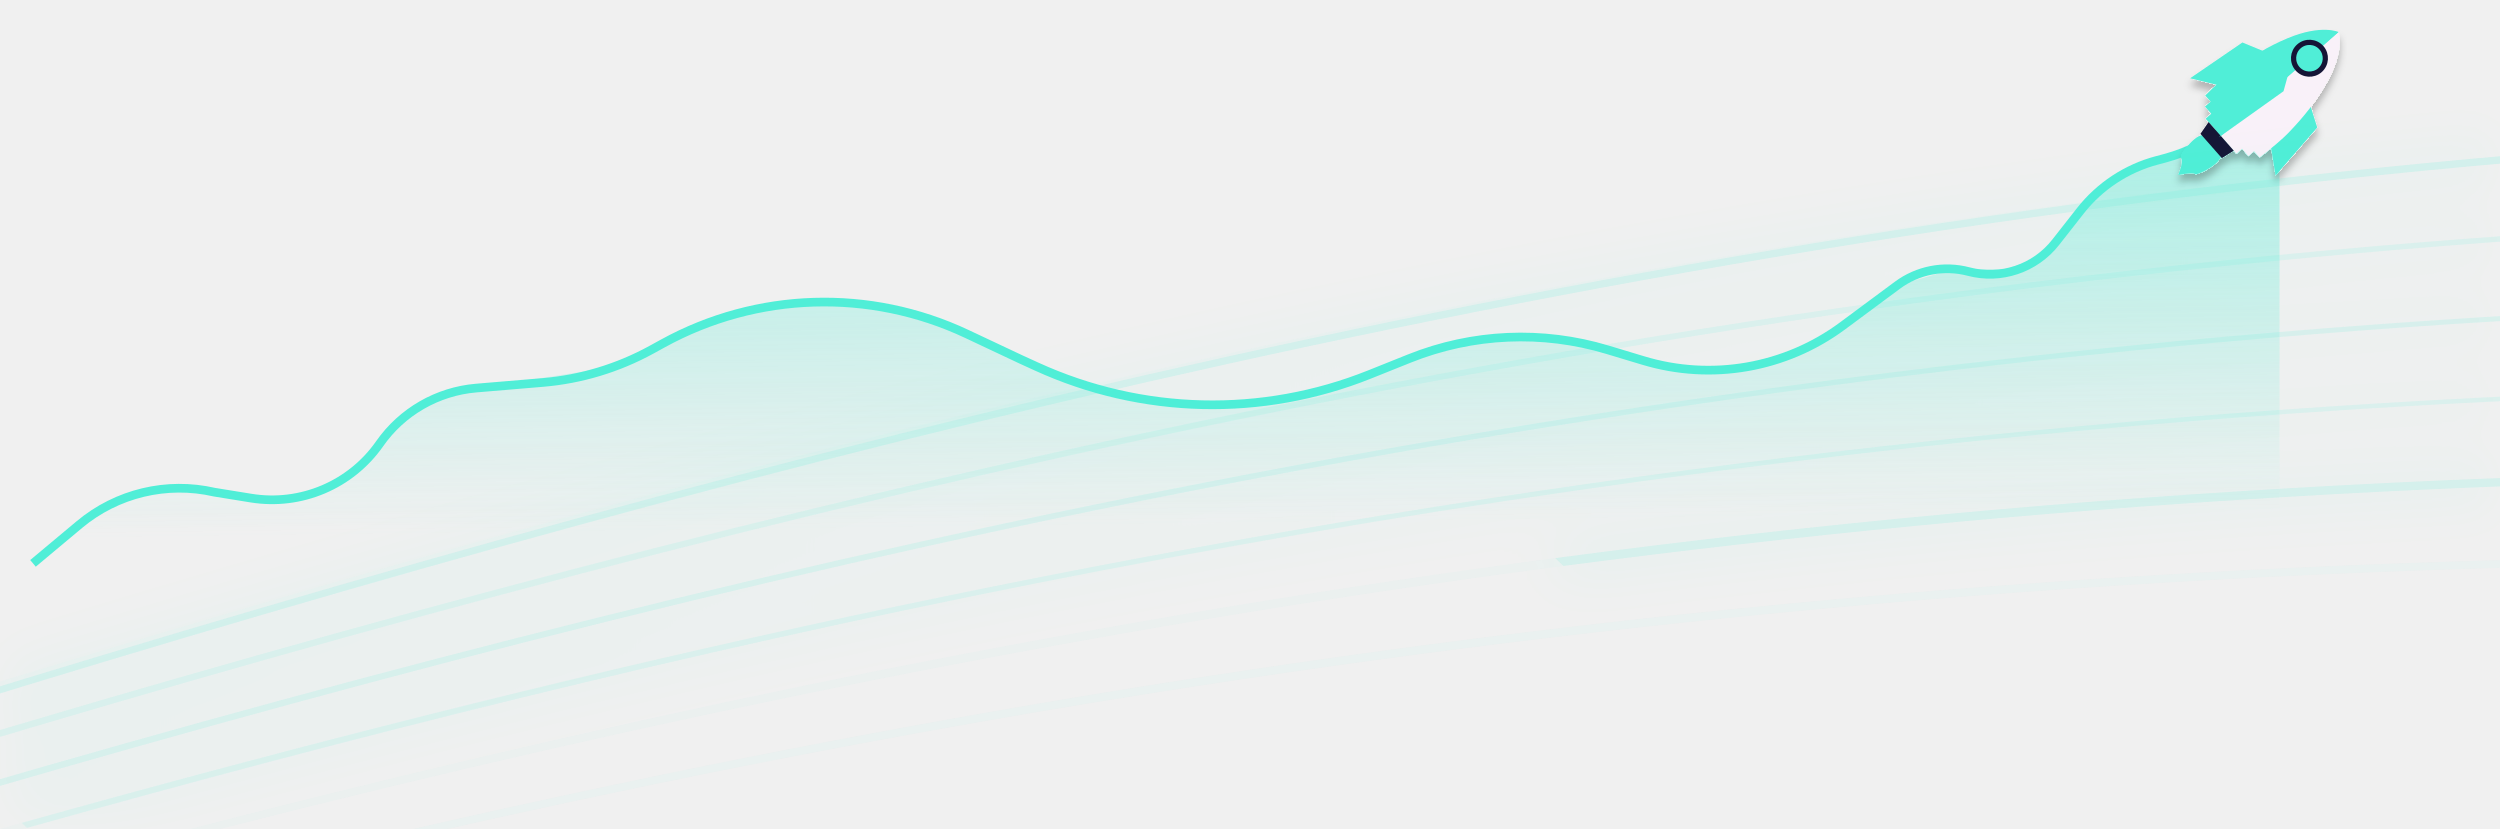
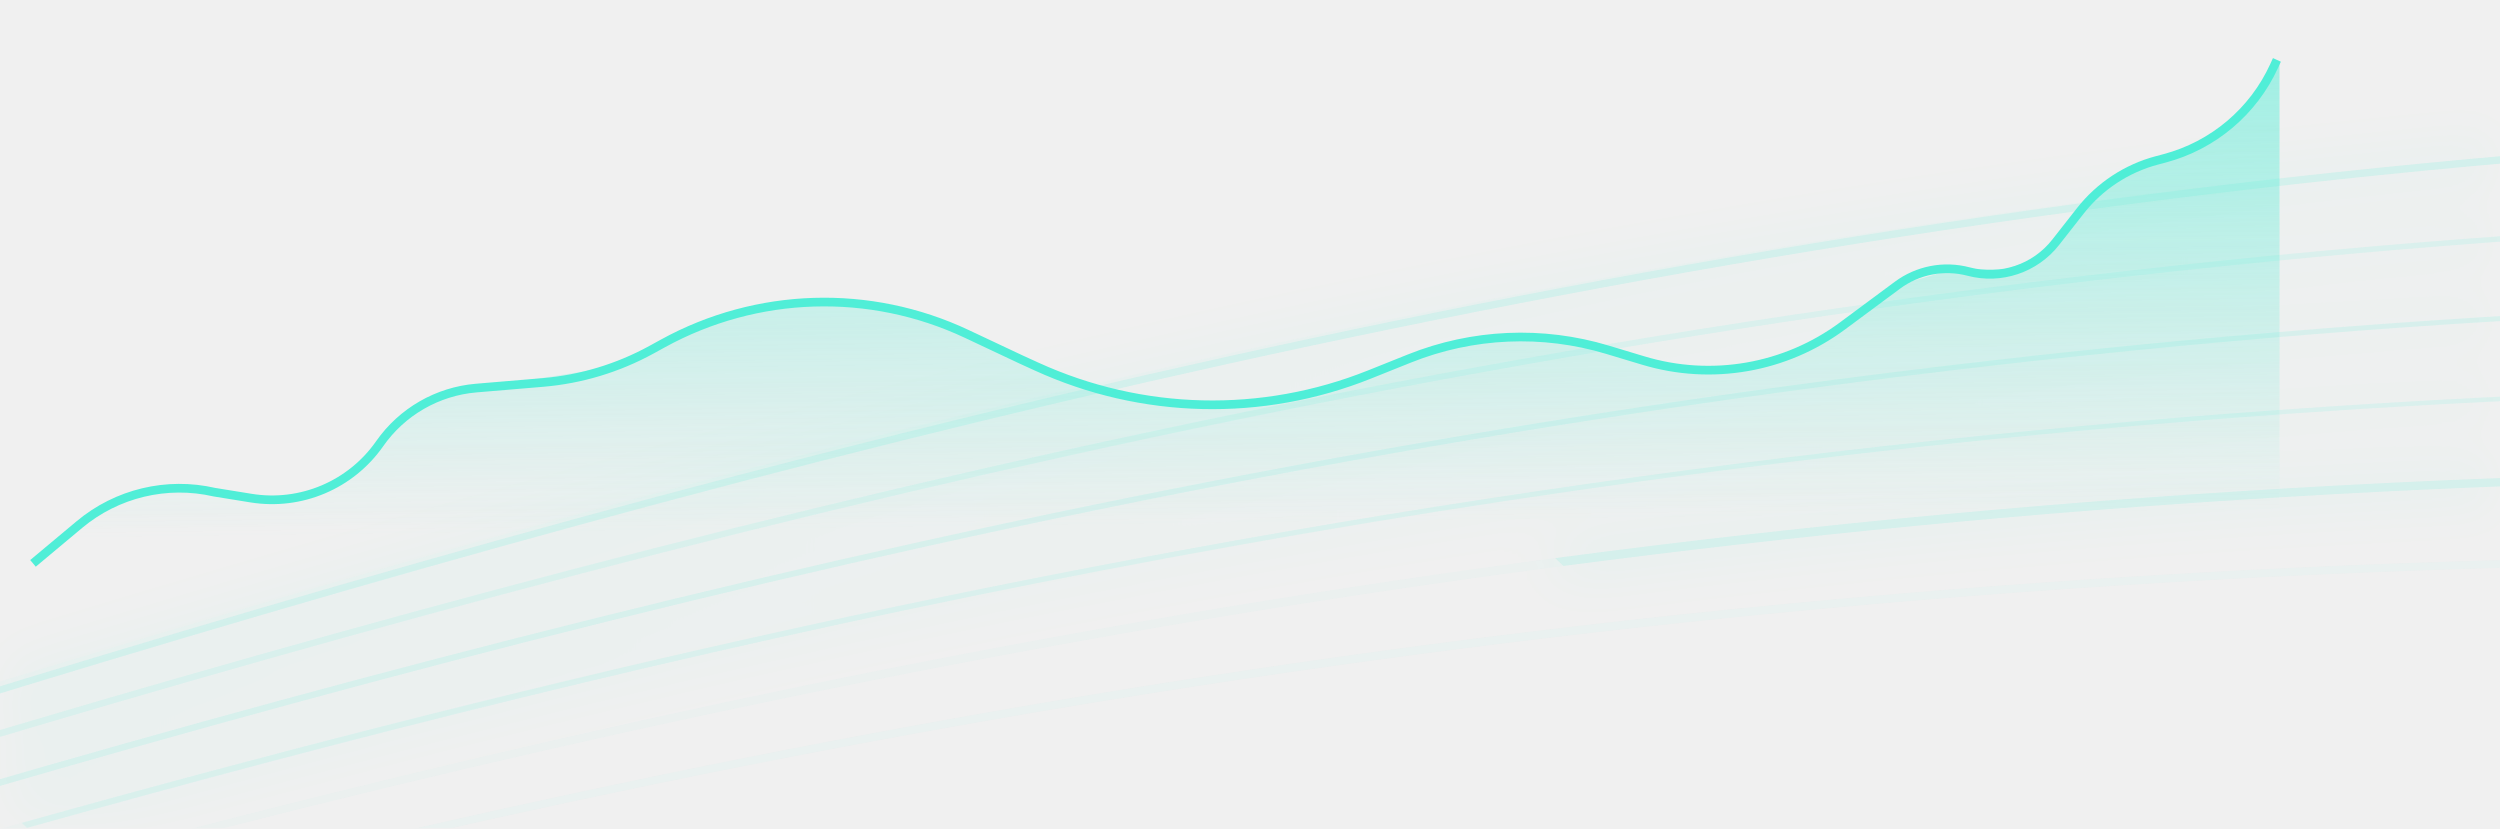
<svg xmlns="http://www.w3.org/2000/svg" width="1440" height="477" viewBox="0 0 1440 477" fill="none">
-   <g clipPath="url(#clip0_1430_658)">
+   <g clip-path="url(#clip0_1430_658)">
    <path opacity="0.6" d="M18 322.654L60.65 290.747L90.755 280.775H122.366L151.97 287.257L180.069 283.767L211.178 265.819L238.273 233.911L264 224.5L300 219.5L339 213.5L366.5 206.5L418.5 180L470.5 175.5H506L569 197.5L620 219.5L688 234.5L747 229.5L839.5 197.5L877 194.5L928.5 201.5L965 212.5H1002L1040.5 201.5L1092 164.5L1125.5 155H1155L1177 148L1214.5 105.5L1246 92L1283 74.5L1313 35.5V352L18 376V322.654Z" fill="url(#paint0_linear_1430_658)" />
    <path d="M19 324.5L45.757 302.13C67.328 284.095 96.098 277.201 123.5 283.5V283.5L144.628 286.918C173.285 291.553 202.066 279.373 218.69 255.575V255.575C231.558 237.154 251.951 225.411 274.341 223.527L312.665 220.304C334.643 218.455 355.989 212.014 375.322 201.397L381.883 197.794C435.987 168.081 501.043 166.058 556.889 192.352L588 207L597.117 211.164C657.71 238.839 726.994 240.482 788.831 215.712L811.831 206.499C848.194 191.934 888.428 190.157 925.933 201.462L946.583 207.686C985.857 219.524 1028.42 212.104 1061.37 187.672L1092.91 164.286C1104.66 155.573 1119.73 152.675 1133.88 156.411V156.411C1152.46 161.32 1172.19 154.705 1184.05 139.582L1198.29 121.433C1209.46 107.2 1224.96 96.994 1242.45 92.361L1246.79 91.212C1274.77 83.799 1297.96 64.224 1309.96 37.877L1311.5 34.5" stroke="#50EED7" stroke-width="5" />
-     <g filter="url(#filter0_d_1430_658)">
-       <path d="M1334.72 73.464L1329.6 56.993L1306.86 77.001L1310.74 101.072L1334.72 73.464Z" fill="#50EED7" />
-       <path d="M1291.62 24.464L1306.29 30.501L1283.55 50.509L1261.49 45.087L1291.62 24.464Z" fill="#50EED7" />
-       <path d="M1285.65 72.6L1290.51 68.328L1295.36 64.057L1347.16 18.492C1347.16 18.492 1337.3 13.769 1317.51 22.072C1306.12 26.849 1296.73 32.727 1287.45 39.558C1281.49 43.948 1275.93 49.311 1270.21 55.041L1273.3 58.553L1270.06 61.4L1273.68 65.517L1270.44 68.365L1279.18 78.296L1282.42 75.448L1285.65 72.6Z" fill="#50EED7" />
-       <path d="M1285.65 72.6L1290.51 68.328L1295.36 64.057L1347.16 18.492C1347.16 18.492 1350.77 29.084 1340.14 47.8C1334.02 58.568 1327.03 67.164 1319.09 75.521C1313.99 80.892 1307.95 85.709 1301.53 90.647L1298.35 87.038L1295.12 89.885L1291.4 85.655L1288.16 88.503L1279.18 78.296L1282.42 75.448L1285.65 72.6Z" fill="#F9F1F9" />
-       <path d="M1270.67 78.704C1273.01 81.36 1274.63 83.198 1278.58 87.692C1282.93 92.638 1265.41 101.452 1264.33 100.227C1263.25 99.001 1254.63 100.787 1254.63 100.787C1254.63 100.787 1258.04 93.078 1256.42 91.239C1254.81 89.401 1266.64 74.116 1270.67 78.704Z" fill="#50EED7" />
-       <path d="M1271.36 79.485C1273.29 81.679 1274.62 83.198 1277.89 86.91C1281.48 90.995 1268.09 97.323 1267.2 96.311C1266.31 95.299 1259.63 96.389 1259.63 96.389C1259.63 96.389 1262.01 90.405 1260.67 88.886C1259.34 87.368 1268.02 75.695 1271.36 79.485Z" fill="#50EED7" />
-       <path d="M1272.39 80.655C1273.71 82.156 1274.62 83.195 1276.86 85.735C1279.32 88.531 1270.34 92.695 1269.73 92.002C1269.12 91.31 1264.63 91.99 1264.63 91.99C1264.63 91.99 1266.18 87.962 1265.27 86.922C1264.35 85.883 1270.11 78.062 1272.39 80.655Z" fill="#50EED7" />
-       <path d="M1272.14 70.298L1286.65 86.793L1279.78 91.07L1267.46 77.074L1272.14 70.298Z" fill="#151536" />
-       <circle cx="1330.25" cy="33.547" r="9.152" transform="rotate(48.6617 1330.25 33.5472)" fill="#50EED7" stroke="#151536" stroke-width="3" />
-       <path d="M1309.15 45.553L1317.58 44.342L1315.31 52.551L1278.09 79.081L1309.15 45.553Z" fill="#50EED7" />
-     </g>
    <g opacity="0.2">
      <g opacity="0.2">
-         <path d="M-2564.6 1021.69C-1805.82 1075.73 -1222.13 898.534 -604.191 710.895C-171.27 579.431 276.392 443.505 821.66 371.431C1440.63 289.612 2092.53 305.725 2814.56 420.667L2814.11 424.494C1199.07 167.364 241.53 458.109 -603.301 714.618C-1221.52 902.315 -1805.46 1079.65 -2564.81 1025.53L-2564.56 1021.66L-2564.6 1021.69Z" fill="#50EED7" />
+         <path d="M-2564.6 1021.69C-1805.82 1075.73 -1222.13 898.534 -604.191 710.895C-171.269 579.431 276.392 443.505 821.661 371.431C1440.64 289.612 2092.53 305.725 2814.56 420.667L2814.11 424.494C1199.08 167.364 241.531 458.109 -603.301 714.618C-1221.52 902.315 -1805.46 1079.65 -2564.81 1025.53L-2564.56 1021.66L-2564.6 1021.69Z" fill="#50EED7" />
        <g opacity="0.8">
-           <path d="M-2567.71 1013.63C-1812.15 1057.56 -1214.56 873.486 -581.87 678.562C-142.097 543.076 312.665 402.993 853.404 327.227C1466.36 241.351 2100.96 253.818 2793.35 365.378L2792.86 369.202C1244.83 119.797 274.854 418.627 -580.98 682.285C-1213.95 877.267 -1811.79 1061.48 -2567.89 1017.47L-2567.74 1013.58L-2567.71 1013.63Z" fill="#50EED7" />
+           <path d="M-2567.71 1013.63C-1812.15 1057.56 -1214.56 873.486 -581.869 678.562C-142.096 543.076 312.666 402.993 853.404 327.227C1466.36 241.351 2100.96 253.818 2793.35 365.378L2792.86 369.202C1244.84 119.797 274.855 418.627 -580.979 682.285C-1213.95 877.267 -1811.79 1061.48 -2567.89 1017.47L-2567.74 1013.58L-2567.71 1013.63Z" fill="#50EED7" />
        </g>
        <g opacity="0.6">
-           <path d="M-2570.82 1005.52C-1818.35 1039.41 -1206.71 848.343 -559.125 646.065C-112.535 506.557 349.258 362.351 885.395 282.925C1492.33 193.03 2109.49 201.918 2772.17 310.017L2771.69 313.841C1290.84 72.208 350.851 365.814 -558.198 649.753C-1206.03 852.091 -1817.95 1043.25 -2570.93 1009.33L-2570.81 1005.44L-2570.82 1005.52Z" fill="#50EED7" />
+           <path d="M-2570.82 1005.52C-1818.35 1039.41 -1206.71 848.343 -559.124 646.065C-112.534 506.557 349.259 362.351 885.396 282.925C1492.33 193.03 2109.49 201.918 2772.18 310.017L2771.69 313.841C1290.84 72.208 350.852 365.814 -558.198 649.753C-1206.03 852.091 -1817.95 1043.25 -2570.93 1009.33L-2570.81 1005.44L-2570.82 1005.52Z" fill="#50EED7" />
        </g>
        <g opacity="0.7">
-           <path d="M-2573.97 997.45C-1824.44 1021.22 -1198.59 823.177 -535.999 613.478C-82.664 470.018 386.093 321.646 917.553 238.67C1518.4 144.828 2118.11 150.098 2750.92 254.763L2750.43 258.587C1336.97 24.778 385.264 325.944 -535.074 617.203C-1197.94 826.961 -1824.05 1025.14 -2574.08 1001.34L-2574 997.447L-2573.97 997.45Z" fill="#50EED7" />
+           <path d="M-2573.97 997.45C-1824.44 1021.22 -1198.58 823.177 -535.998 613.478C-82.663 470.018 386.094 321.646 917.554 238.67C1518.4 144.828 2118.11 150.098 2750.92 254.763L2750.43 258.587C1336.97 24.778 385.265 325.944 -535.073 617.203C-1197.94 826.961 -1824.05 1025.14 -2574.08 1001.34L-2574 997.447L-2573.97 997.45Z" fill="#50EED7" />
        </g>
        <g opacity="0.6">
-           <path d="M-2577.08 989.345C-1830.36 1003.01 -1190.14 797.881 -512.34 580.659C-52.364 433.242 423.315 280.815 950.033 194.248C1544.72 96.492 2126.88 98.176 2729.75 199.401L2729.26 203.225C1383.27 -22.753 420.103 285.875 -511.382 584.387C-1189.43 801.669 -1829.89 1006.89 -2577.09 993.2L-2577.04 989.309L-2577.08 989.345Z" fill="#50EED7" />
+           <path d="M-2577.08 989.345C-1830.36 1003.01 -1190.14 797.881 -512.339 580.659C-52.363 433.242 423.316 280.815 950.034 194.248C1544.72 96.492 2126.88 98.176 2729.75 199.401L2729.26 203.225C1383.27 -22.753 420.104 285.875 -511.381 584.387C-1189.43 801.669 -1829.89 1006.89 -2577.09 993.2L-2577.04 989.309L-2577.08 989.345Z" fill="#50EED7" />
        </g>
        <g opacity="0.9">
-           <path d="M-2580.19 981.277C-1836.11 984.839 -1181.35 772.492 -488.161 547.721C454.604 242.002 1429.45 -74.149 2708.53 144.112L2708.04 147.936C1429.71 -70.2 455.214 245.821 -487.203 551.448C-1180.64 776.318 -1835.61 988.69 -2580.17 985.173L-2580.16 981.279L-2580.19 981.277Z" fill="#50EED7" />
+           <path d="M-2580.19 981.277C-1836.11 984.839 -1181.35 772.492 -488.16 547.721C454.605 242.002 1429.45 -74.149 2708.53 144.112L2708.05 147.936C1429.71 -70.2 455.215 245.821 -487.202 551.448C-1180.64 776.318 -1835.61 988.69 -2580.17 985.173L-2580.16 981.279L-2580.19 981.277Z" fill="#50EED7" />
        </g>
      </g>
-       <g filter="url(#filter1_d_1430_658)">
+       <g filter="url(#filter0_d_1430_658)">
        <g opacity="0.8">
-           <path d="M895.856 321.478C1495.7 241.963 2116.89 256.344 2793.35 365.378L2792.86 369.202C2044.45 248.649 1431.14 256.199 900.539 325.982L895.822 321.475L895.856 321.478Z" fill="#50EED7" />
+           <path d="M895.857 321.478C1495.7 241.963 2116.89 256.344 2793.35 365.378L2792.86 369.202C2044.46 248.649 1431.14 256.199 900.54 325.982L895.823 321.475L895.857 321.478Z" fill="#50EED7" />
        </g>
        <g opacity="0.6">
-           <path d="M15.566 476.874C763.752 267.175 1597.74 122.393 2771.65 313.875L2772.14 310.051C2109.48 201.954 1492.3 193.065 885.36 282.922C573.071 329.165 286.018 397.401 12.495 473.963L15.566 476.874Z" fill="#50EED7" />
+           <path d="M15.567 476.874C763.753 267.175 1597.74 122.393 2771.65 313.875L2772.14 310.051C2109.48 201.954 1492.3 193.065 885.361 282.922C573.072 329.165 286.019 397.401 12.496 473.963L15.567 476.874Z" fill="#50EED7" />
        </g>
        <g opacity="0.7">
-           <path d="M-837.46 707.958C-737.47 677.247 -637.137 645.489 -535.999 613.478C-82.662 469.981 386.124 321.687 917.553 238.671C1518.4 144.829 2118.11 150.061 2750.92 254.763L2750.43 258.587C1336.96 24.817 385.295 325.985 -535.074 617.204C-635.476 648.957 -735.039 680.498 -834.294 710.99L-837.46 707.958Z" fill="#50EED7" />
+           <path d="M-837.459 707.958C-737.469 677.247 -637.136 645.489 -535.998 613.478C-82.66 469.981 386.125 321.687 917.554 238.671C1518.4 144.829 2118.11 150.061 2750.92 254.763L2750.43 258.587C1336.96 24.817 385.296 325.985 -535.073 617.204C-635.475 648.957 -735.038 680.498 -834.293 710.99L-837.459 707.958Z" fill="#50EED7" />
        </g>
        <g opacity="0.6">
-           <path d="M-1696.99 912.963C-1295.26 835.626 -909.84 712.101 -511.418 584.422C420.066 285.91 1383.27 -22.715 2729.26 203.262L2729.71 199.398C2126.85 98.211 1544.68 96.527 949.996 194.283C423.281 280.812 -52.364 433.241 -512.377 580.694C-911.604 708.627 -1297.79 832.369 -1700.41 909.686L-1696.99 912.925L-1696.99 912.963Z" fill="#50EED7" />
+           <path d="M-1696.99 912.963C-1295.26 835.626 -909.839 712.101 -511.417 584.422C420.067 285.91 1383.27 -22.715 2729.26 203.262L2729.72 199.398C2126.85 98.211 1544.68 96.527 949.997 194.283C423.282 280.812 -52.363 433.241 -512.376 580.694C-911.603 708.627 -1297.79 832.369 -1700.41 909.686L-1696.99 912.925L-1696.99 912.963Z" fill="#50EED7" />
        </g>
        <g opacity="0.9">
-           <path d="M-2568.51 980.266C-1824.43 983.828 -1168.91 771.492 -475.759 546.718C467.007 241 1440.8 -75.335 2719.88 142.926L2721.47 147.076C1443.13 -71.06 467.582 244.817 -474.834 550.443C-1168.27 775.314 -1822.49 987.696 -2567.08 984.139L-2568.58 980.261L-2568.51 980.266Z" fill="#50EED7" />
+           <path d="M-2568.51 980.266C-1824.43 983.828 -1168.91 771.492 -475.758 546.718C467.008 241 1440.81 -75.335 2719.89 142.926L2721.47 147.076C1443.14 -71.06 467.583 244.817 -474.834 550.443C-1168.27 775.314 -1822.48 987.696 -2567.08 984.139L-2568.58 980.261L-2568.51 980.266Z" fill="#50EED7" />
        </g>
      </g>
    </g>
  </g>
  <defs>
-     <filter id="filter0_d_1430_658" x="1250.63" y="17.154" width="101.12" height="91.918" filterUnits="userSpaceOnUse" color-interpolation-filters="sRGB">
-       <feFlood flood-opacity="0" result="BackgroundImageFix" />
-       <feColorMatrix in="SourceAlpha" type="matrix" values="0 0 0 0 0 0 0 0 0 0 0 0 0 0 0 0 0 0 127 0" result="hardAlpha" />
-       <feOffset dy="4" />
-       <feGaussianBlur stdDeviation="2" />
-       <feComposite in2="hardAlpha" operator="out" />
-       <feColorMatrix type="matrix" values="0 0 0 0 0 0 0 0 0 0 0 0 0 0 0 0 0 0 0.25 0" />
-       <feBlend mode="normal" in2="BackgroundImageFix" result="effect1_dropShadow_1430_658" />
-       <feBlend mode="normal" in="SourceGraphic" in2="effect1_dropShadow_1430_658" result="shape" />
-     </filter>
-     <filter id="filter1_d_1430_658" x="-2598.58" y="40.53" width="5443.14" height="973.652" filterUnits="userSpaceOnUse" color-interpolation-filters="sRGB">
+     <filter id="filter0_d_1430_658" x="-2598.58" y="40.53" width="5443.14" height="973.652" filterUnits="userSpaceOnUse" color-interpolation-filters="sRGB">
      <feFlood flood-opacity="0" result="BackgroundImageFix" />
      <feColorMatrix in="SourceAlpha" type="matrix" values="0 0 0 0 0 0 0 0 0 0 0 0 0 0 0 0 0 0 127 0" result="hardAlpha" />
      <feOffset />
      <feGaussianBlur stdDeviation="15" />
      <feColorMatrix type="matrix" values="0 0 0 0 0 0 0 0 0 1 0 0 0 0 0.808 0 0 0 0.7 0" />
      <feBlend mode="normal" in2="BackgroundImageFix" result="effect1_dropShadow_1430_658" />
      <feBlend mode="normal" in="SourceGraphic" in2="effect1_dropShadow_1430_658" result="shape" />
    </filter>
    <linearGradient id="paint0_linear_1430_658" x1="164.5" y1="-5.46998e-05" x2="168.5" y2="308.5" gradientUnits="userSpaceOnUse">
      <stop stop-color="#50EED7" />
      <stop offset="1" stop-color="#50EED7" stop-opacity="0" />
    </linearGradient>
    <clipPath id="clip0_1430_658">
      <rect width="1440" height="477" fill="white" />
    </clipPath>
  </defs>
</svg>
